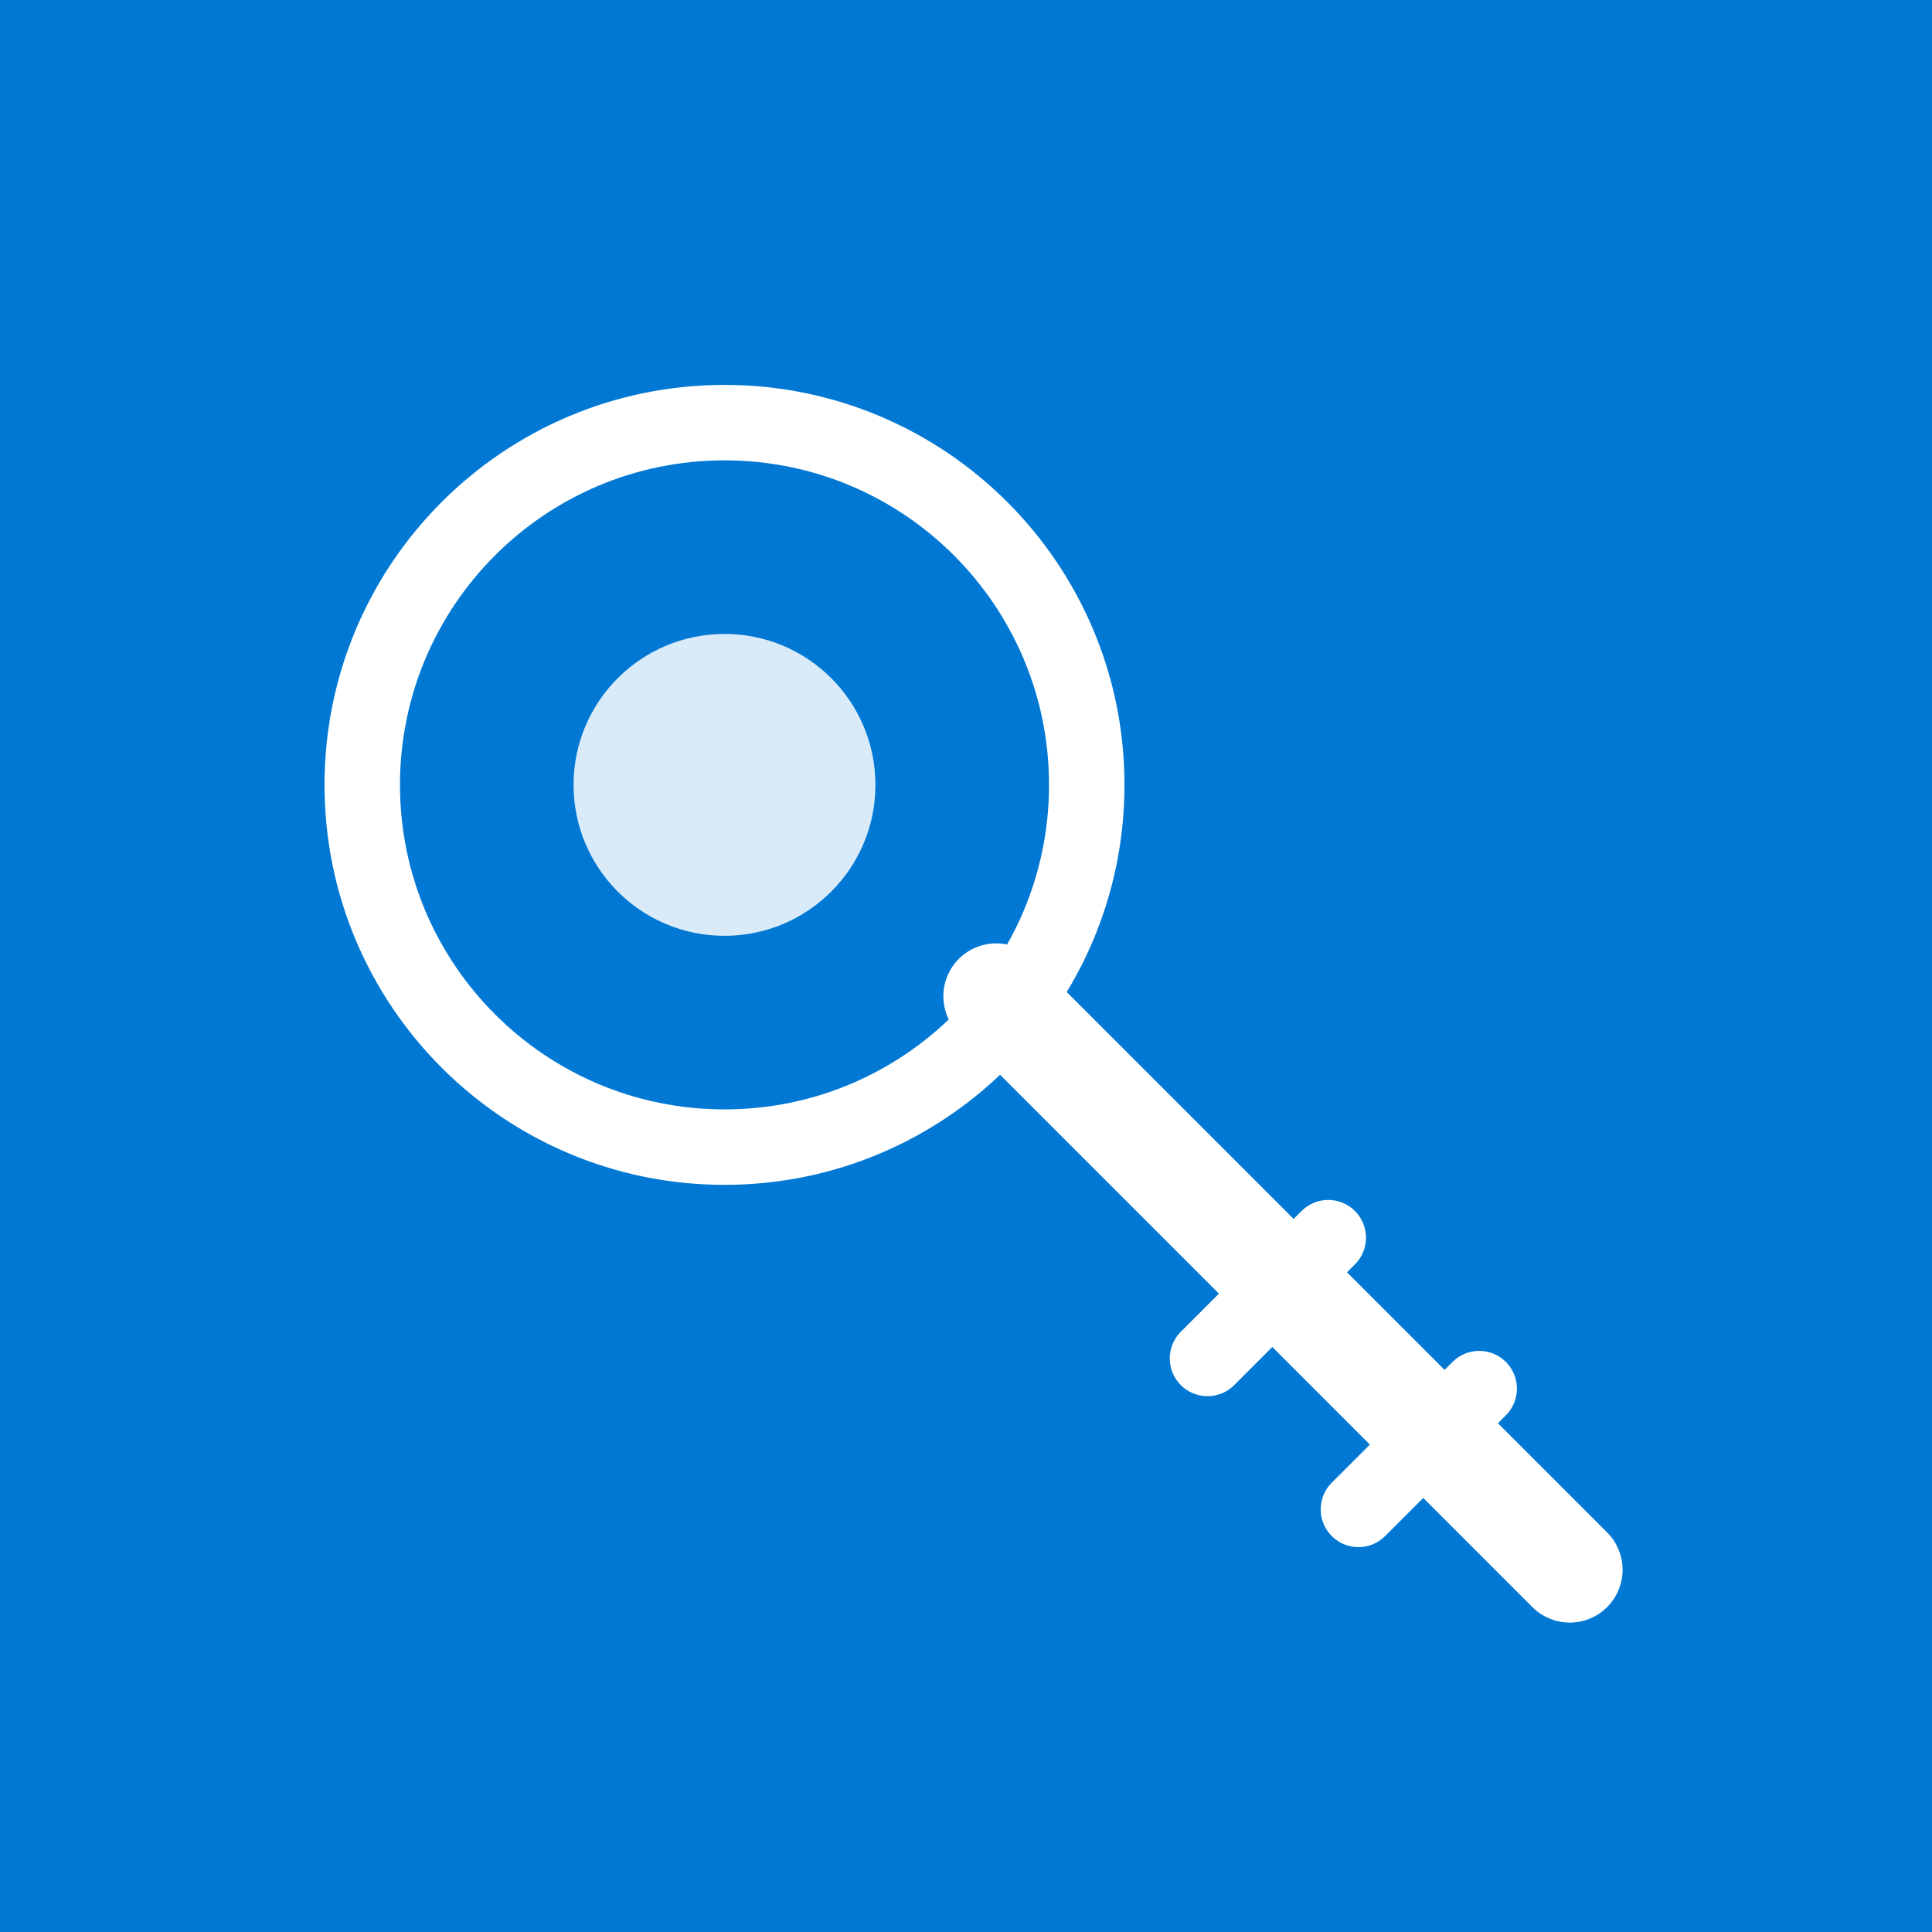
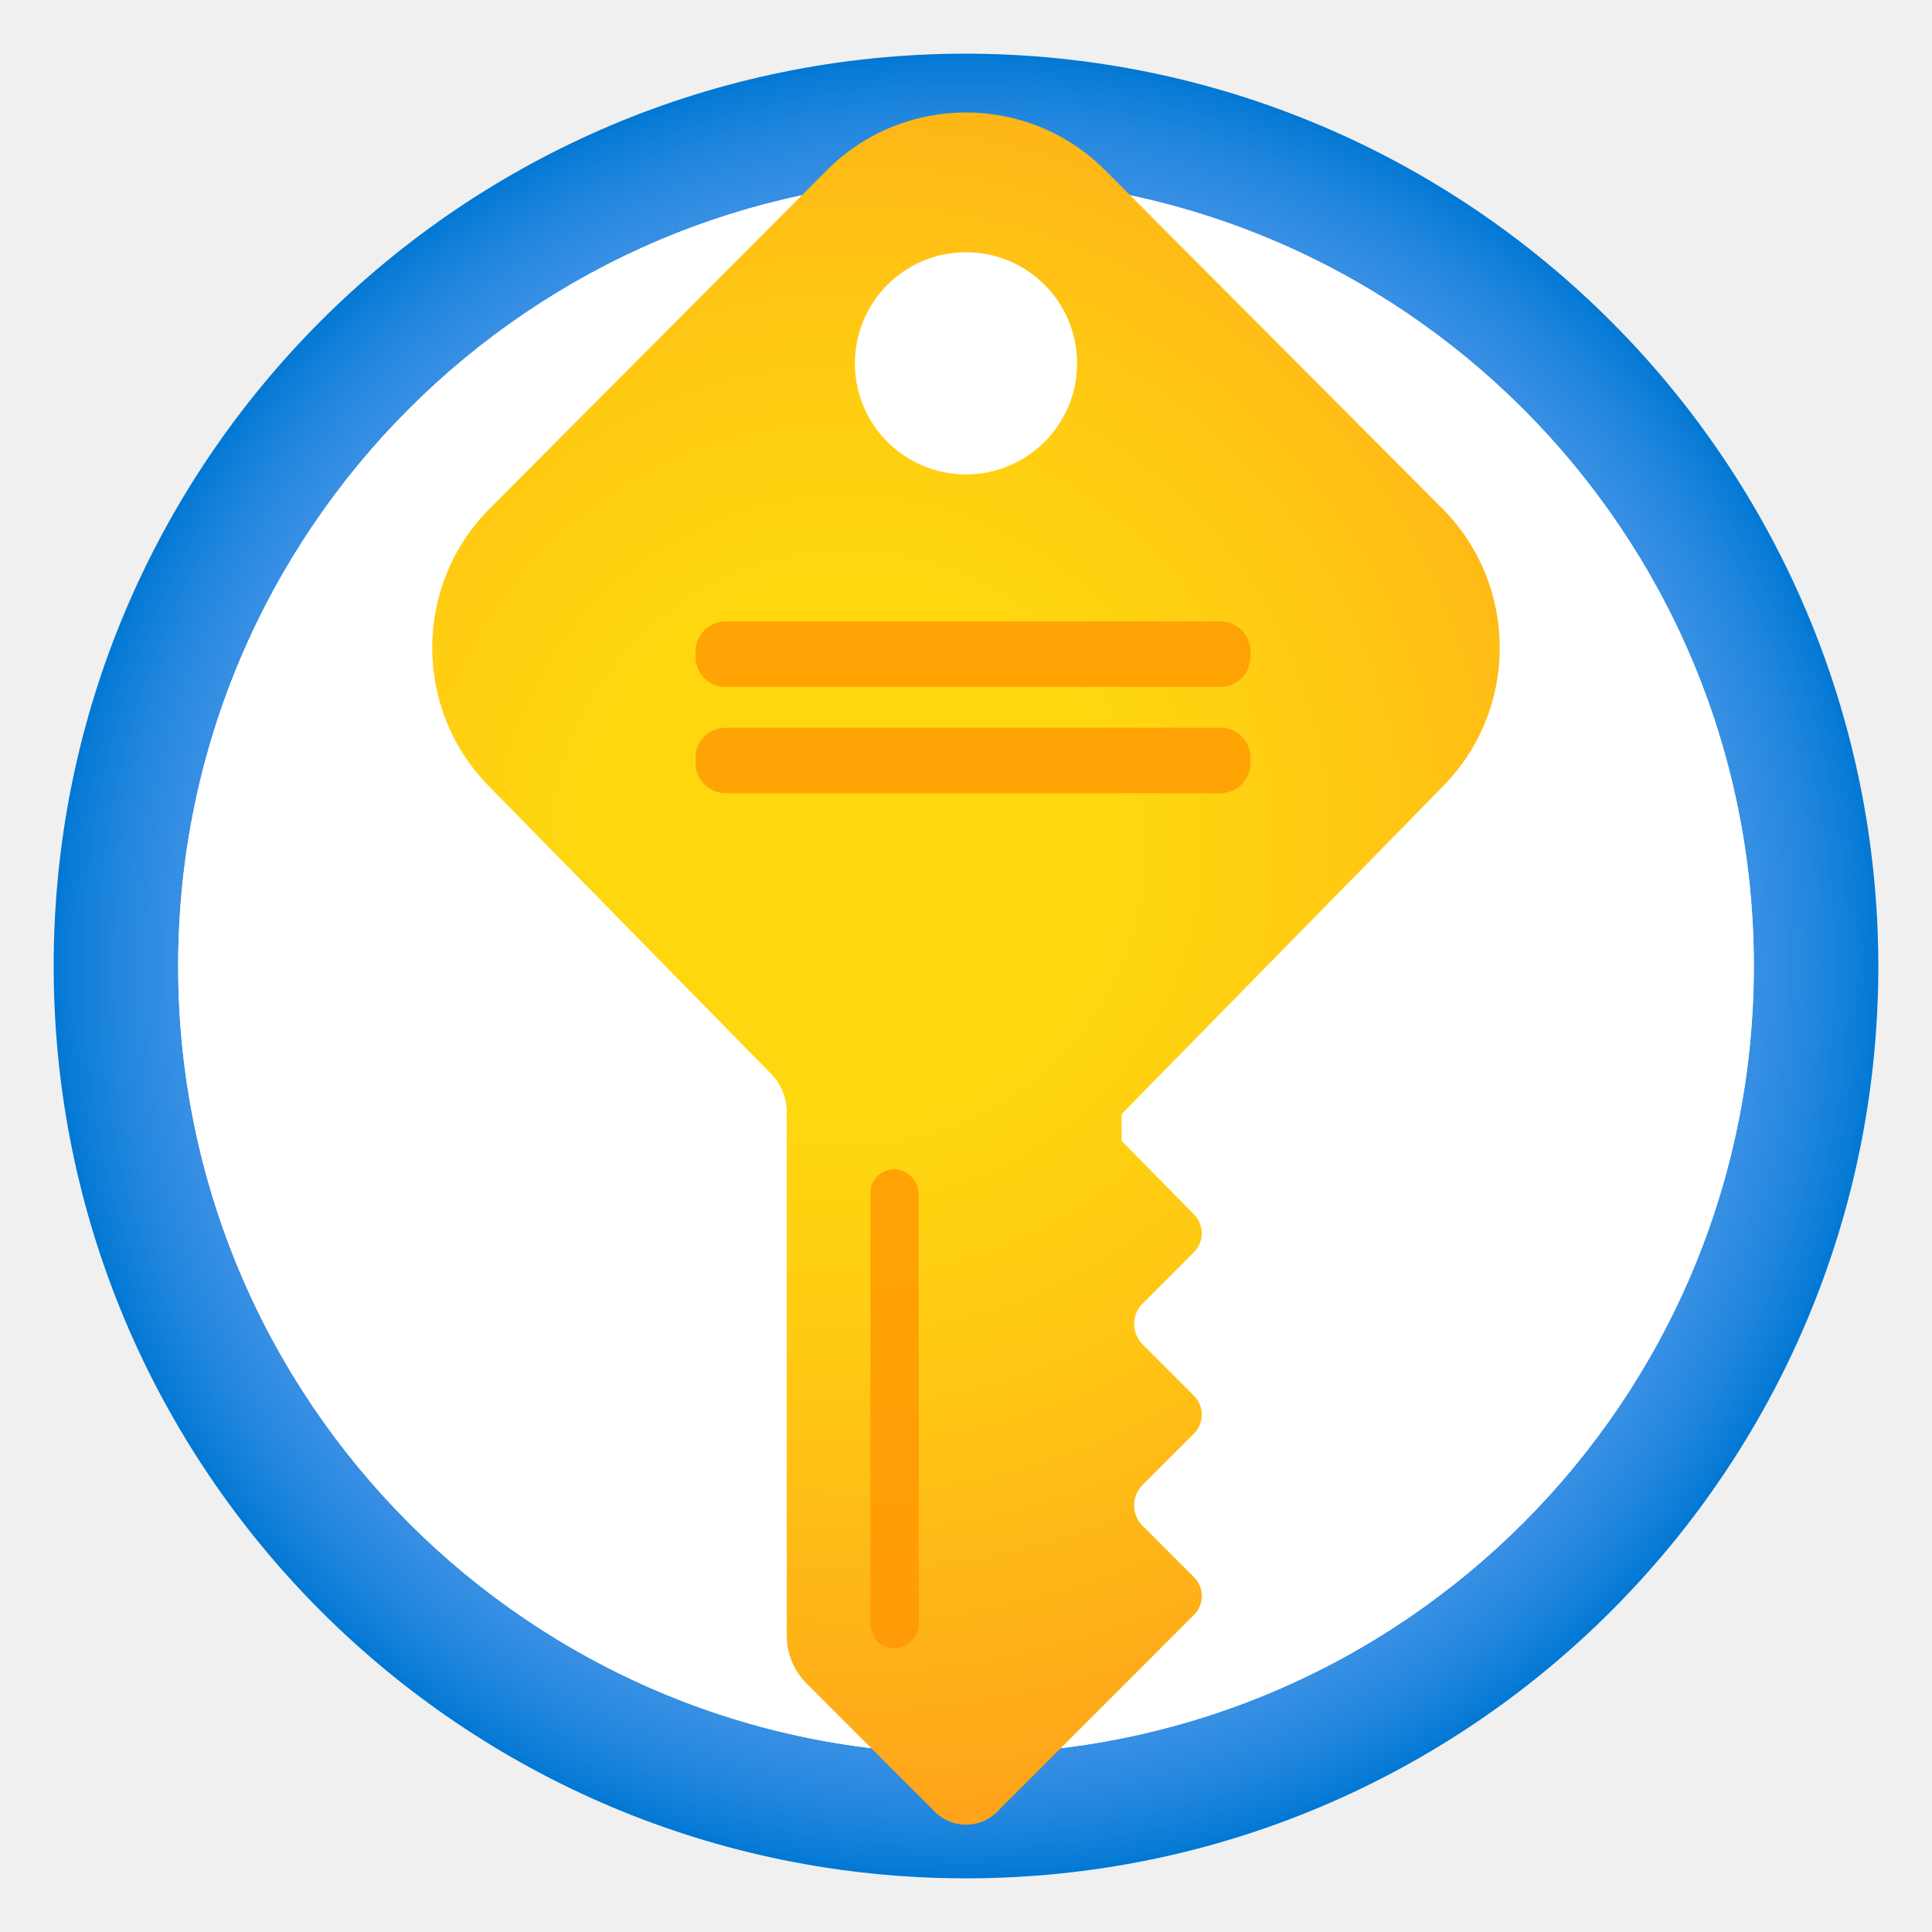
- <svg xmlns="http://www.w3.org/2000/svg" width="64" height="64" viewBox="0 0 64 64">
-   <rect width="64" height="64" fill="#0078D4" />
-   <circle cx="24" cy="26" r="12" fill="none" stroke="white" stroke-width="2.5" />
-   <circle cx="24" cy="26" r="5" fill="white" opacity="0.85" />
-   <line x1="33" y1="33" x2="52" y2="52" stroke="white" stroke-width="3.5" stroke-linecap="round" />
-   <line x1="40" y1="45" x2="44" y2="41" stroke="white" stroke-width="2.5" stroke-linecap="round" />
-   <line x1="45" y1="50" x2="49" y2="46" stroke="white" stroke-width="2.5" stroke-linecap="round" />
+ <svg xmlns="http://www.w3.org/2000/svg" id="bc93169a-24c4-4686-9f37-c7e4f53b3d34" width="18" height="18" viewBox="0 0 18 18">
+   <defs>
+     <radialGradient id="fb114c93-7c16-4540-899a-0796041629e6" cx="9" cy="9" r="8.5" gradientUnits="userSpaceOnUse">
+       <stop offset="0.18" stop-color="#5ea0ef" />
+       <stop offset="0.56" stop-color="#5c9fee" />
+       <stop offset="0.69" stop-color="#559ced" />
+       <stop offset="0.78" stop-color="#4a97e9" />
+       <stop offset="0.86" stop-color="#3990e4" />
+       <stop offset="0.93" stop-color="#2387de" />
+       <stop offset="0.99" stop-color="#087bd6" />
+       <stop offset="1" stop-color="#0078d4" />
+     </radialGradient>
+     <radialGradient id="ec478bd3-5b38-4e7f-b661-11f355578bff" cx="38.95" cy="182.07" r="9.88" gradientTransform="translate(-28.71 -163.24) scale(0.94 0.94)" gradientUnits="userSpaceOnUse">
+       <stop offset="0.27" stop-color="#ffd70f" />
+       <stop offset="0.49" stop-color="#ffcb12" />
+       <stop offset="0.88" stop-color="#feac19" />
+       <stop offset="1" stop-color="#fea11b" />
+     </radialGradient>
+   </defs>
+   <path id="aacf8311-a317-400f-b613-74bd00da5ce3" d="M9,.5A8.5,8.5,0,1,0,17.5,9,8.51,8.51,0,0,0,9,.5ZM9,16.34A7.34,7.34,0,1,1,16.34,9,7.34,7.34,0,0,1,9,16.34Z" fill="url(#fb114c93-7c16-4540-899a-0796041629e6)" />
+   <circle cx="9" cy="9" r="7.34" fill="#fff" />
+   <g>
+     <path id="bd983c41-db73-40ec-a4f4-da1213fc9924" d="M13.44,7.33a1.84,1.84,0,0,0,0-2.59h0L10.29,1.58a1.83,1.83,0,0,0-2.58,0h0L4.56,4.74a1.84,1.84,0,0,0,0,2.59L7.18,10a.51.51,0,0,1,.15.36v4.88a.63.63,0,0,0,.18.44l1.2,1.2a.41.41,0,0,0,.58,0l1.16-1.16h0l.68-.68a.25.25,0,0,0,0-.34l-.49-.49a.27.27,0,0,1,0-.37l.49-.49a.25.25,0,0,0,0-.34l-.49-.49a.27.27,0,0,1,0-.37l.49-.49a.25.25,0,0,0,0-.34l-.68-.69v-.25ZM9,2.35A1,1,0,0,1,9,4.42,1,1,0,1,1,9,2.35Z" fill="url(#ec478bd3-5b38-4e7f-b661-11f355578bff)" />
+     <path id="ad2e7e44-9bfd-4775-8bf4-8ef26a544921" d="M8.18,15.3h0a.23.23,0,0,0,.38-.17v-4a.24.24,0,0,0-.11-.2h0a.22.22,0,0,0-.34.2v4A.28.28,0,0,0,8.18,15.3Z" fill="#ff9300" opacity="0.75" />
+     <rect id="a996fbff-3936-4b24-b407-369336c143ba" x="6.48" y="5.79" width="5.17" height="0.61" rx="0.28" fill="#ff9300" opacity="0.75" />
+     <rect id="bb12d31c-3352-4a18-87dd-a169a4a8721d" x="6.48" y="6.78" width="5.17" height="0.61" rx="0.28" fill="#ff9300" opacity="0.75" />
+   </g>
</svg>
